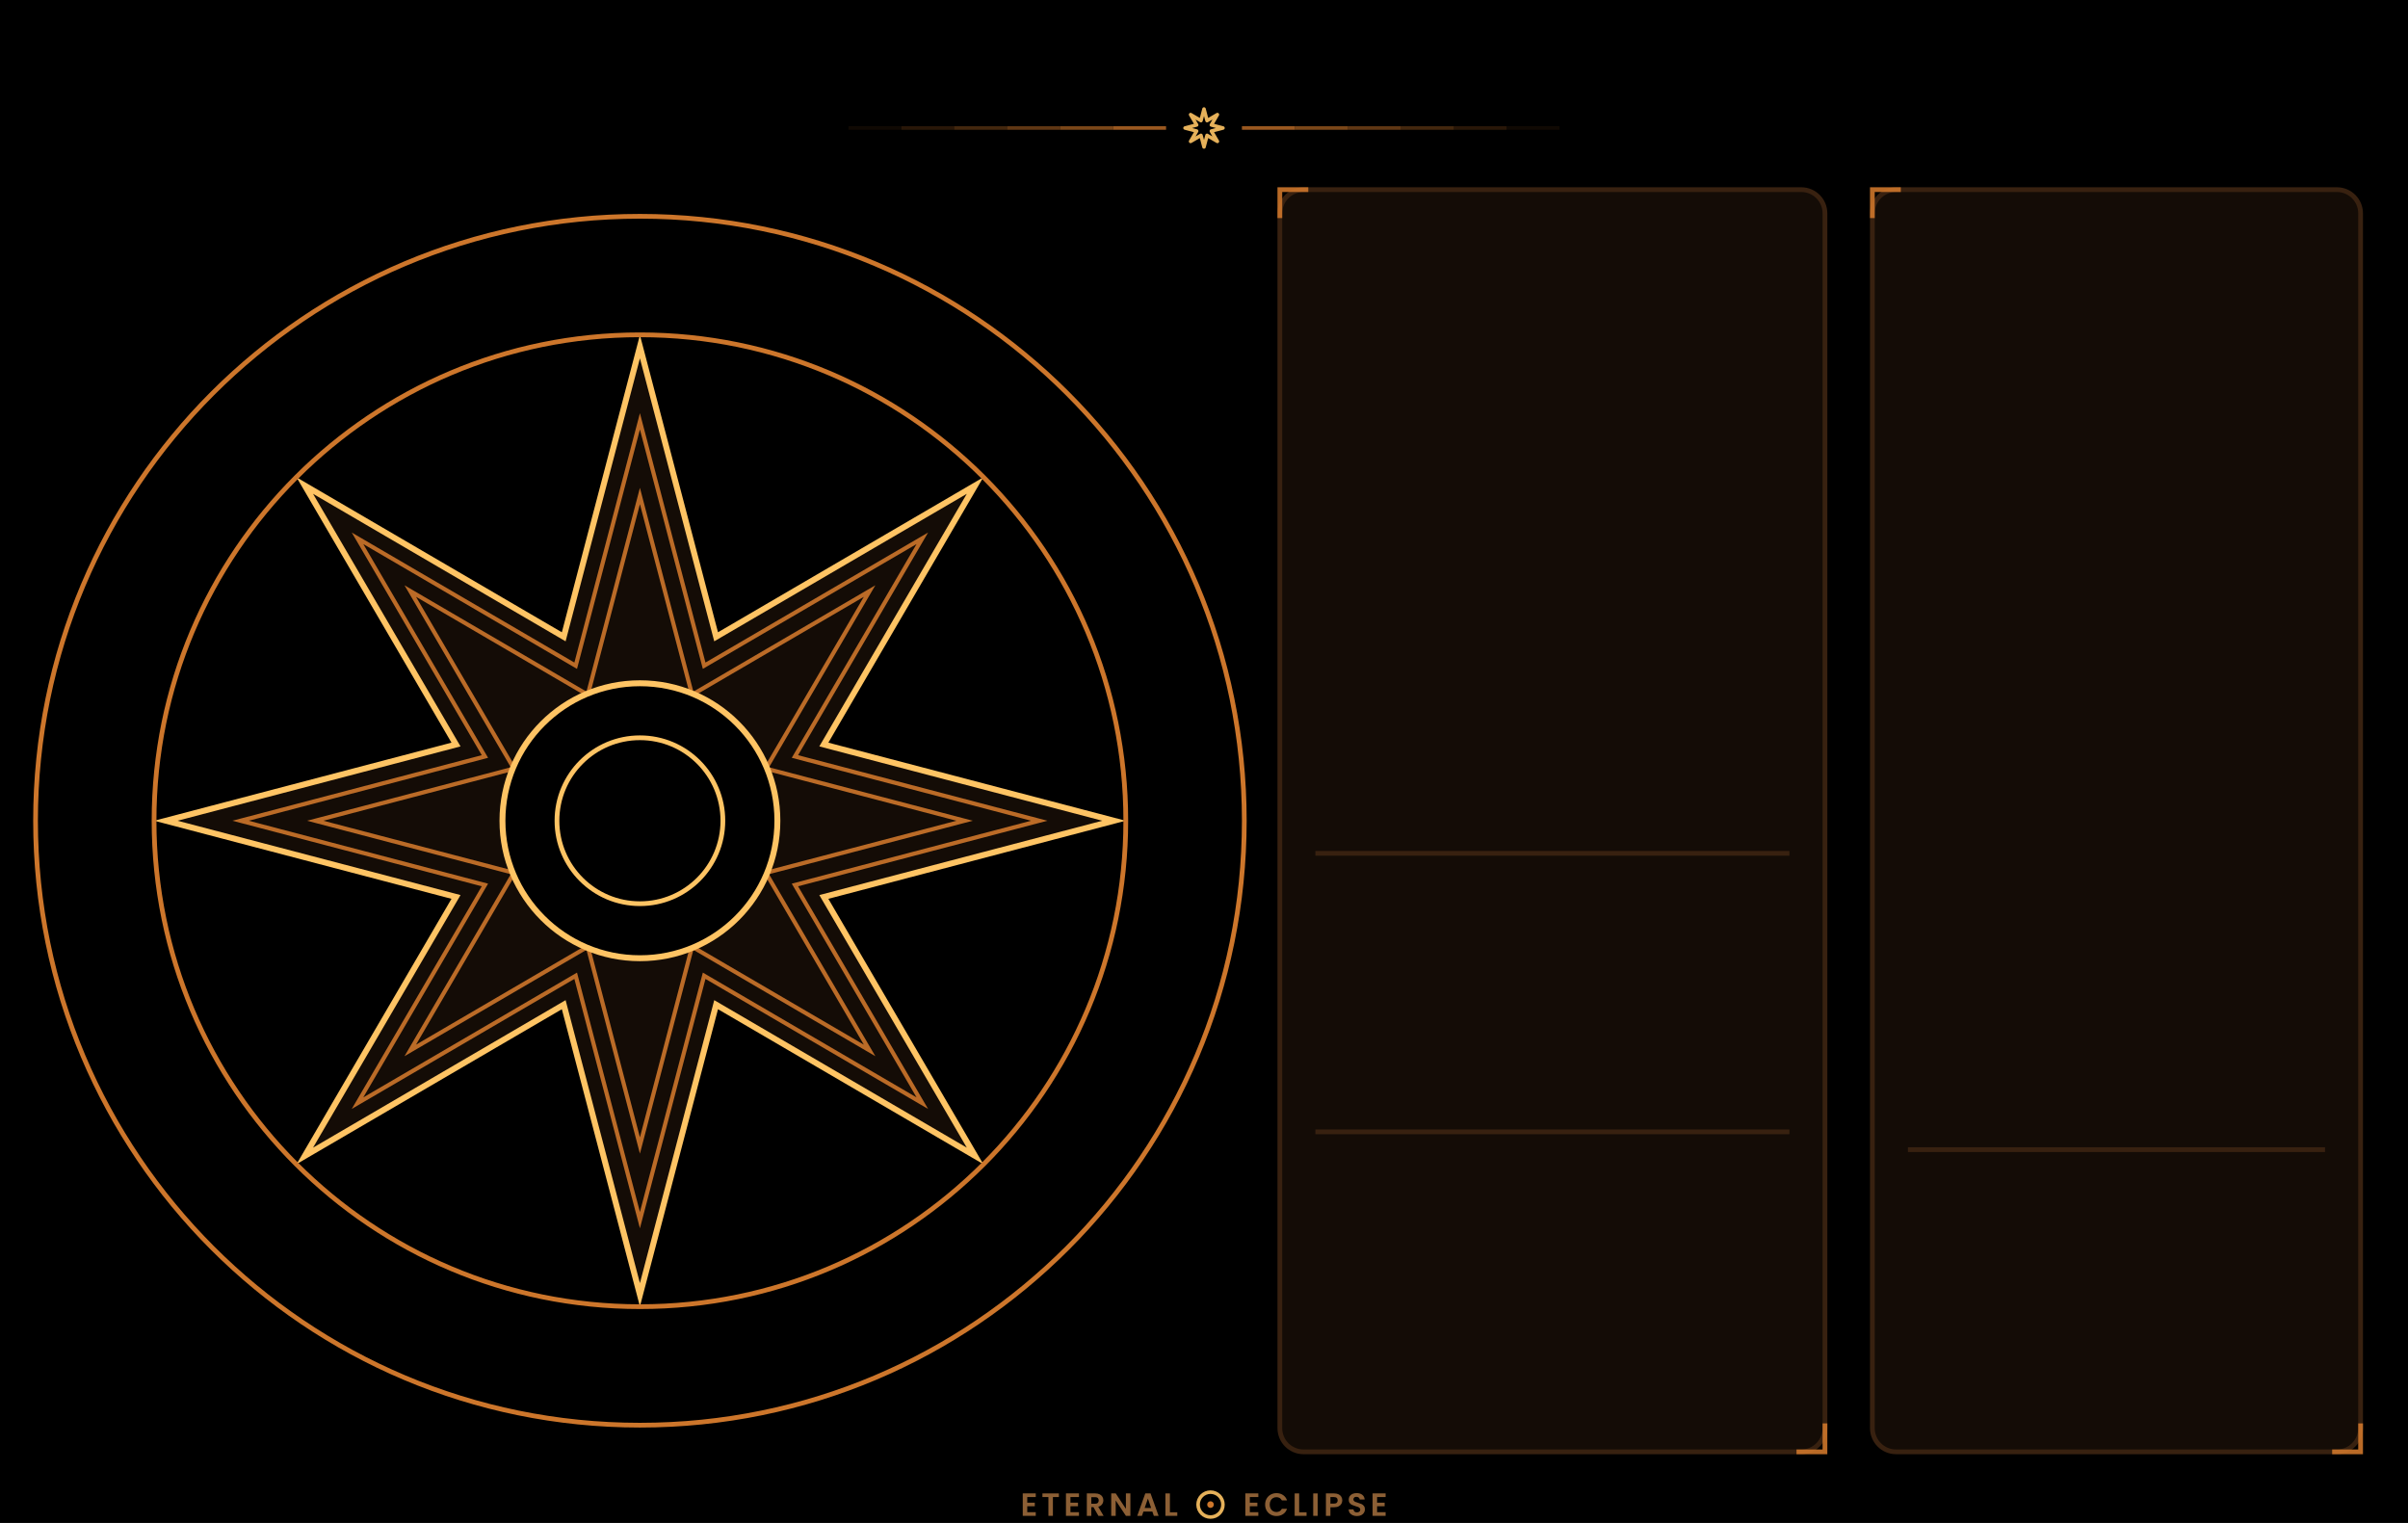
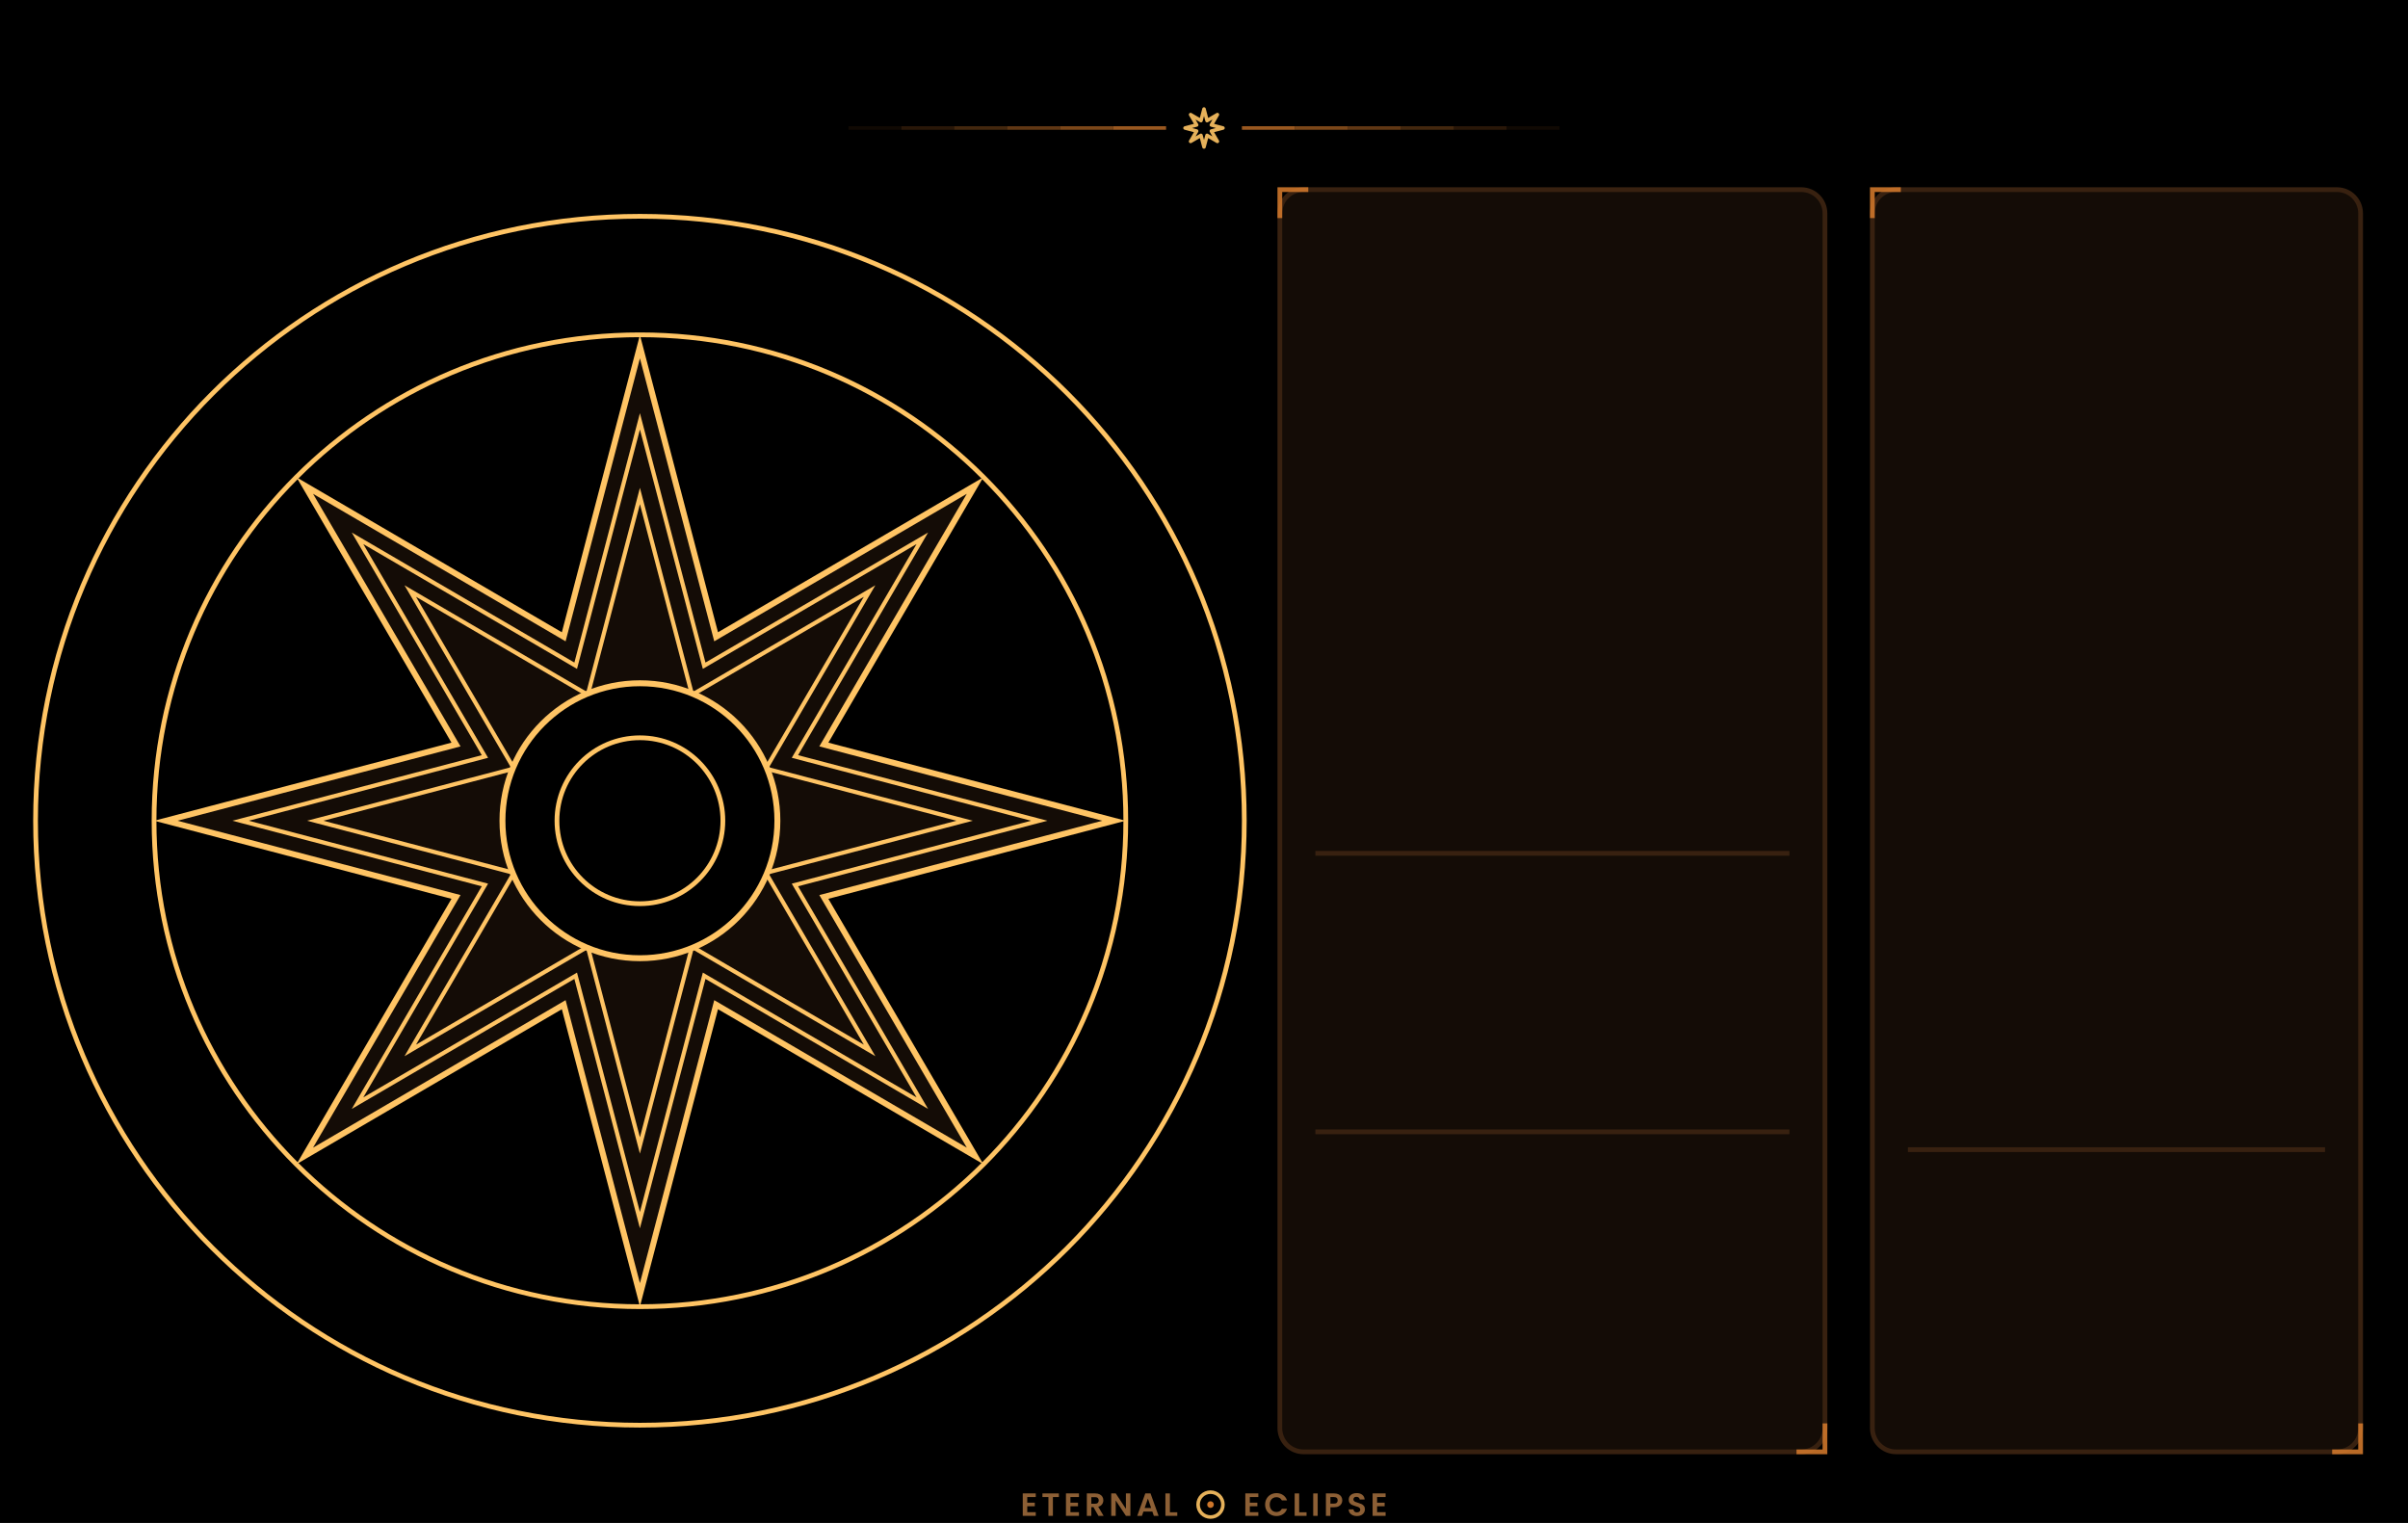
<svg xmlns="http://www.w3.org/2000/svg" width="203.2mm" height="128.5mm" viewBox="0 0 203.2 128.5">
  <rect x="0" y="0" width="203.2" height="128.5" fill="#000000" />
  <g stroke="#cd762b" stroke-width="0.3">
    <line x1="71.60" y1="10.8" x2="76.07" y2="10.8" stroke-opacity="0.08" />
    <line x1="76.07" y1="10.8" x2="80.53" y2="10.8" stroke-opacity="0.2" />
    <line x1="80.53" y1="10.8" x2="85.00" y2="10.8" stroke-opacity="0.33" />
    <line x1="85.00" y1="10.8" x2="89.47" y2="10.8" stroke-opacity="0.47" />
    <line x1="89.47" y1="10.8" x2="93.93" y2="10.8" stroke-opacity="0.6" />
    <line x1="93.93" y1="10.8" x2="98.40" y2="10.8" stroke-opacity="0.75" />
    <line x1="104.80" y1="10.8" x2="109.27" y2="10.8" stroke-opacity="0.75" />
    <line x1="109.27" y1="10.8" x2="113.73" y2="10.8" stroke-opacity="0.6" />
    <line x1="113.73" y1="10.8" x2="118.20" y2="10.8" stroke-opacity="0.47" />
    <line x1="118.20" y1="10.8" x2="122.67" y2="10.8" stroke-opacity="0.33" />
    <line x1="122.67" y1="10.8" x2="127.13" y2="10.8" stroke-opacity="0.2" />
    <line x1="127.13" y1="10.8" x2="131.60" y2="10.8" stroke-opacity="0.08" />
  </g>
  <path d="M 101.600,9.200 L 101.857,10.179 L 102.731,9.669 L 102.221,10.543 L 103.200,10.800 L 102.221,11.057 L 102.731,11.931 L 101.857,11.421 L 101.600,12.400 L 101.343,11.421 L 100.469,11.931 L 100.979,11.057 L 100.000,10.800 L 100.979,10.543 L 100.469,9.669 L 101.343,10.179 Z" fill="none" stroke="#ffc464" stroke-width="0.3" stroke-opacity="0.9" stroke-linejoin="round" />
  <path d="M 54.00,29.25 L 60.43,53.73 L 82.28,40.97 L 69.52,62.82 L 94.00,69.25 L 69.52,75.68 L 82.28,97.53 L 60.43,84.77 L 54.00,109.25 L 47.57,84.77 L 25.72,97.53 L 38.48,75.68 L 14.00,69.25 L 38.48,62.82 L 25.72,40.97 L 47.57,53.73 Z" fill="#140c06" stroke="#ffc464" stroke-width="0.5" stroke-linejoin="miter" stroke-miterlimit="12" />
-   <path d="M 54.00,35.55 L 59.42,56.17 L 77.83,45.42 L 67.08,63.83 L 87.70,69.25 L 67.08,74.67 L 77.83,93.08 L 59.42,82.33 L 54.00,102.95 L 48.58,82.33 L 30.17,93.08 L 40.92,74.67 L 20.30,69.25 L 40.92,63.83 L 30.17,45.42 L 48.58,56.17 Z" fill="none" stroke="#cd762b" stroke-width="0.35" stroke-opacity="0.9" stroke-linejoin="miter" stroke-miterlimit="12" />
-   <path d="M 54.00,41.85 L 58.40,58.62 L 73.38,49.87 L 64.63,64.85 L 81.40,69.25 L 64.63,73.65 L 73.38,88.63 L 58.40,79.88 L 54.00,96.65 L 49.60,79.88 L 34.62,88.63 L 43.37,73.65 L 26.60,69.25 L 43.37,64.85 L 34.62,49.87 L 49.60,58.62 Z" fill="none" stroke="#cd762b" stroke-width="0.35" stroke-opacity="0.9" stroke-linejoin="miter" stroke-miterlimit="12" />
+   <path d="M 54.00,35.55 L 59.42,56.17 L 77.83,45.42 L 67.08,63.83 L 87.70,69.25 L 67.08,74.67 L 77.83,93.08 L 59.42,82.33 L 54.00,102.95 L 48.58,82.33 L 30.17,93.08 L 40.92,74.67 L 20.30,69.25 L 40.92,63.83 L 30.17,45.42 L 48.58,56.17 Z" fill="none" stroke="#ffc464" stroke-width="0.35" stroke-linejoin="miter" stroke-miterlimit="12" />
+   <path d="M 54.00,41.85 L 58.40,58.62 L 73.38,49.87 L 64.63,64.85 L 81.40,69.25 L 64.63,73.65 L 73.38,88.63 L 58.40,79.88 L 54.00,96.65 L 49.60,79.88 L 34.62,88.63 L 43.37,73.65 L 26.60,69.25 L 43.37,64.85 L 34.62,49.87 L 49.60,58.62 Z" fill="none" stroke="#ffc464" stroke-width="0.35" stroke-linejoin="miter" stroke-miterlimit="12" />
  <circle cx="54.00" cy="69.25" r="11.6" fill="#000000" stroke="#ffc464" stroke-width="0.5" />
  <circle cx="54.00" cy="69.25" r="7.0" fill="none" stroke="#ffc464" stroke-width="0.4" />
-   <circle cx="54.00" cy="69.25" r="41.00" fill="none" stroke="#cd762b" stroke-width="0.4" />
-   <circle cx="54.00" cy="69.25" r="51.00" fill="none" stroke="#cd762b" stroke-width="0.4" />
+   <circle cx="54.00" cy="69.25" r="41.00" fill="none" stroke="#ffc464" stroke-width="0.4" />
+   <circle cx="54.00" cy="69.25" r="51.00" fill="none" stroke="#ffc464" stroke-width="0.4" />
  <rect x="108.00" y="16.00" width="46.00" height="106.50" rx="2" fill="#140c06" stroke="#382110" stroke-width="0.4" />
  <line x1="111.00" y1="72" x2="151.00" y2="72" stroke="#382110" stroke-width="0.4" />
  <line x1="111.00" y1="95.5" x2="151.00" y2="95.5" stroke="#382110" stroke-width="0.4" />
  <rect x="158.00" y="16.00" width="41.20" height="106.50" rx="2" fill="#140c06" stroke="#382110" stroke-width="0.4" />
  <line x1="161.00" y1="97" x2="196.20" y2="97" stroke="#382110" stroke-width="0.4" />
  <g fill="none" stroke="#cd762b" stroke-width="0.4" stroke-opacity="0.9">
    <path d="M 108.00,18.40 L 108.00,16.00 L 110.40,16.00" />
    <path d="M 154.00,120.10 L 154.00,122.50 L 151.60,122.50" />
    <path d="M 158.00,18.40 L 158.00,16.00 L 160.40,16.00" />
    <path d="M 199.20,120.10 L 199.20,122.50 L 196.80,122.50" />
  </g>
  <g transform="translate(101.6 127.9)">
    <g fill="#9c6a3b" fill-opacity="0.9">
      <path d="M-14.915 -1.586V-1.111H-14.278V-0.810H-14.915V-0.309H-14.197V0.000H-15.295V-1.895H-14.197V-1.586Z" />
      <path d="M-12.245 -1.892V-1.586H-12.750V0.000H-13.129V-1.586H-13.633V-1.892Z" />
      <path d="M-11.270 -1.586V-1.111H-10.633V-0.810H-11.270V-0.309H-10.551V0.000H-11.649V-1.895H-10.551V-1.586Z" />
      <path d="M-8.911 0.000 -9.329 -0.737H-9.508V0.000H-9.887V-1.892H-9.177Q-8.957 -1.892 -8.803 -1.815Q-8.648 -1.737 -8.571 -1.606Q-8.494 -1.474 -8.494 -1.312Q-8.494 -1.125 -8.602 -0.974Q-8.711 -0.824 -8.925 -0.767L-8.472 0.000ZM-9.508 -1.022H-9.190Q-9.036 -1.022 -8.960 -1.096Q-8.884 -1.171 -8.884 -1.304Q-8.884 -1.434 -8.960 -1.506Q-9.036 -1.577 -9.190 -1.577H-9.508Z" />
      <path d="M-6.212 0.000H-6.591L-7.450 -1.298V0.000H-7.830V-1.895H-7.450L-6.591 -0.594V-1.895H-6.212Z" />
      <path d="M-4.357 -0.360H-5.111L-5.236 0.000H-5.634L-4.954 -1.895H-4.512L-3.832 0.000H-4.233ZM-4.460 -0.664 -4.734 -1.455 -5.008 -0.664Z" />
      <path d="M-2.877 -0.301H-2.254V0.000H-3.257V-1.892H-2.877Z" />
      <path d="M3.867 -1.586V-1.111H4.504V-0.810H3.867V-0.309H4.585V0.000H3.487V-1.895H4.585V-1.586Z" />
      <path d="M6.117 -1.916Q6.434 -1.916 6.672 -1.754Q6.911 -1.591 7.006 -1.304H6.569Q6.504 -1.439 6.386 -1.507Q6.268 -1.575 6.114 -1.575Q5.948 -1.575 5.820 -1.498Q5.691 -1.420 5.619 -1.279Q5.547 -1.138 5.547 -0.949Q5.547 -0.762 5.619 -0.619Q5.691 -0.477 5.820 -0.400Q5.948 -0.323 6.114 -0.323Q6.268 -0.323 6.386 -0.392Q6.504 -0.461 6.569 -0.596H7.006Q6.911 -0.306 6.673 -0.145Q6.436 0.016 6.117 0.016Q5.845 0.016 5.627 -0.107Q5.409 -0.230 5.283 -0.450Q5.157 -0.669 5.157 -0.949Q5.157 -1.228 5.283 -1.449Q5.409 -1.670 5.627 -1.793Q5.845 -1.916 6.117 -1.916Z" />
      <path d="M8.030 -0.301H8.654V0.000H7.651V-1.892H8.030Z" />
      <path d="M9.594 -1.892V0.000H9.215V-1.892Z" />
      <path d="M10.985 -0.726H10.668V0.000H10.288V-1.892H10.985Q11.204 -1.892 11.359 -1.816Q11.513 -1.740 11.591 -1.607Q11.668 -1.474 11.668 -1.306Q11.668 -1.155 11.596 -1.022Q11.524 -0.889 11.371 -0.808Q11.218 -0.726 10.985 -0.726ZM11.278 -1.306Q11.278 -1.583 10.969 -1.583H10.668V-1.033H10.969Q11.126 -1.033 11.202 -1.104Q11.278 -1.176 11.278 -1.306Z" />
      <path d="M12.207 -0.545H12.614Q12.622 -0.428 12.697 -0.360Q12.771 -0.293 12.901 -0.293Q13.034 -0.293 13.110 -0.356Q13.186 -0.420 13.186 -0.523Q13.186 -0.607 13.134 -0.661Q13.083 -0.716 13.006 -0.747Q12.928 -0.778 12.793 -0.816Q12.609 -0.870 12.493 -0.923Q12.378 -0.976 12.296 -1.083Q12.213 -1.190 12.213 -1.369Q12.213 -1.537 12.297 -1.661Q12.381 -1.786 12.533 -1.853Q12.685 -1.919 12.880 -1.919Q13.172 -1.919 13.355 -1.777Q13.538 -1.634 13.557 -1.380H13.140Q13.134 -1.477 13.057 -1.541Q12.980 -1.605 12.853 -1.605Q12.741 -1.605 12.675 -1.548Q12.609 -1.491 12.609 -1.382Q12.609 -1.306 12.659 -1.256Q12.709 -1.206 12.783 -1.175Q12.858 -1.144 12.994 -1.103Q13.178 -1.049 13.294 -0.995Q13.411 -0.941 13.495 -0.832Q13.579 -0.724 13.579 -0.548Q13.579 -0.396 13.500 -0.266Q13.422 -0.136 13.270 -0.058Q13.118 0.019 12.909 0.019Q12.712 0.019 12.553 -0.049Q12.395 -0.117 12.302 -0.244Q12.210 -0.371 12.207 -0.545Z" />
      <path d="M14.606 -1.586V-1.111H15.243V-0.810H14.606V-0.309H15.325V0.000H14.227V-1.895H15.325V-1.586Z" />
    </g>
    <circle cx="0.550" cy="-0.950" r="1.05" fill="none" stroke="#ffc464" stroke-width="0.3" stroke-opacity="0.9" />
    <circle cx="0.550" cy="-0.950" r="0.28" fill="#cd762b" />
  </g>
</svg>
